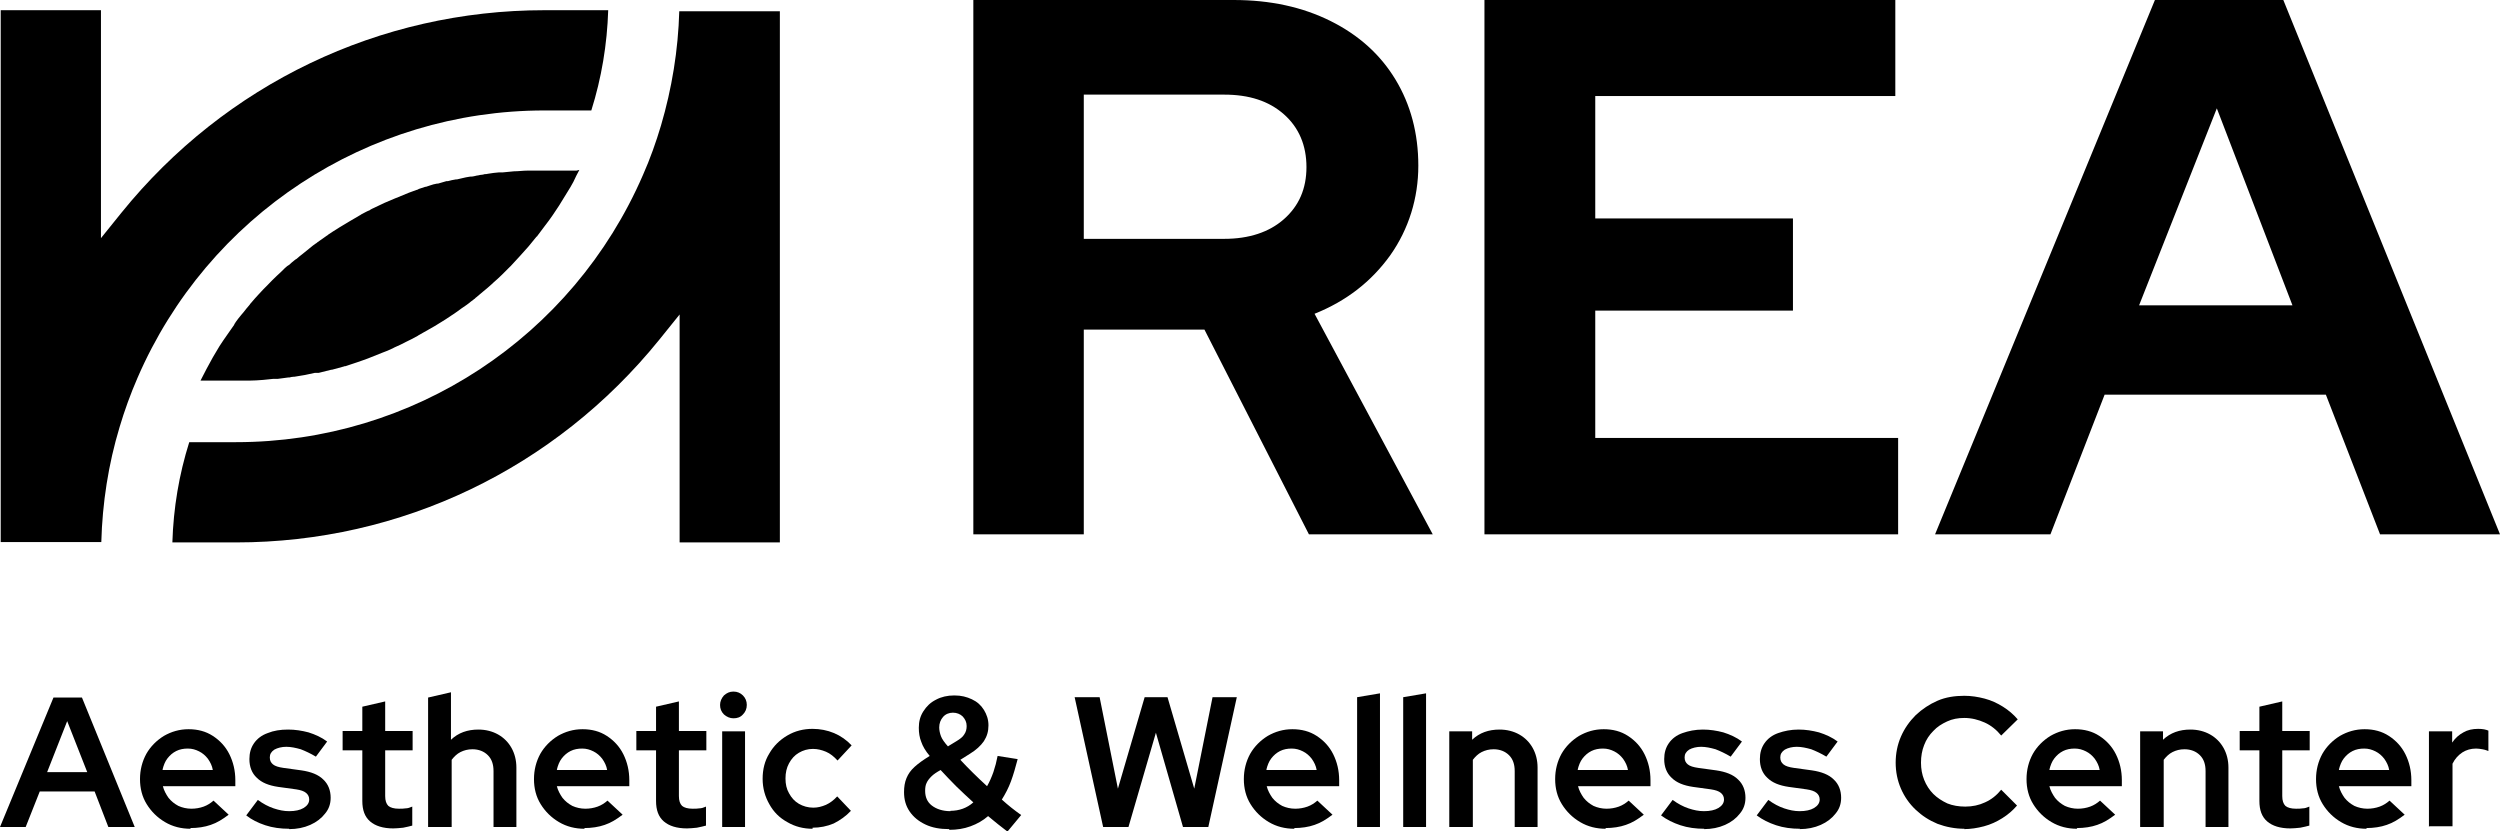
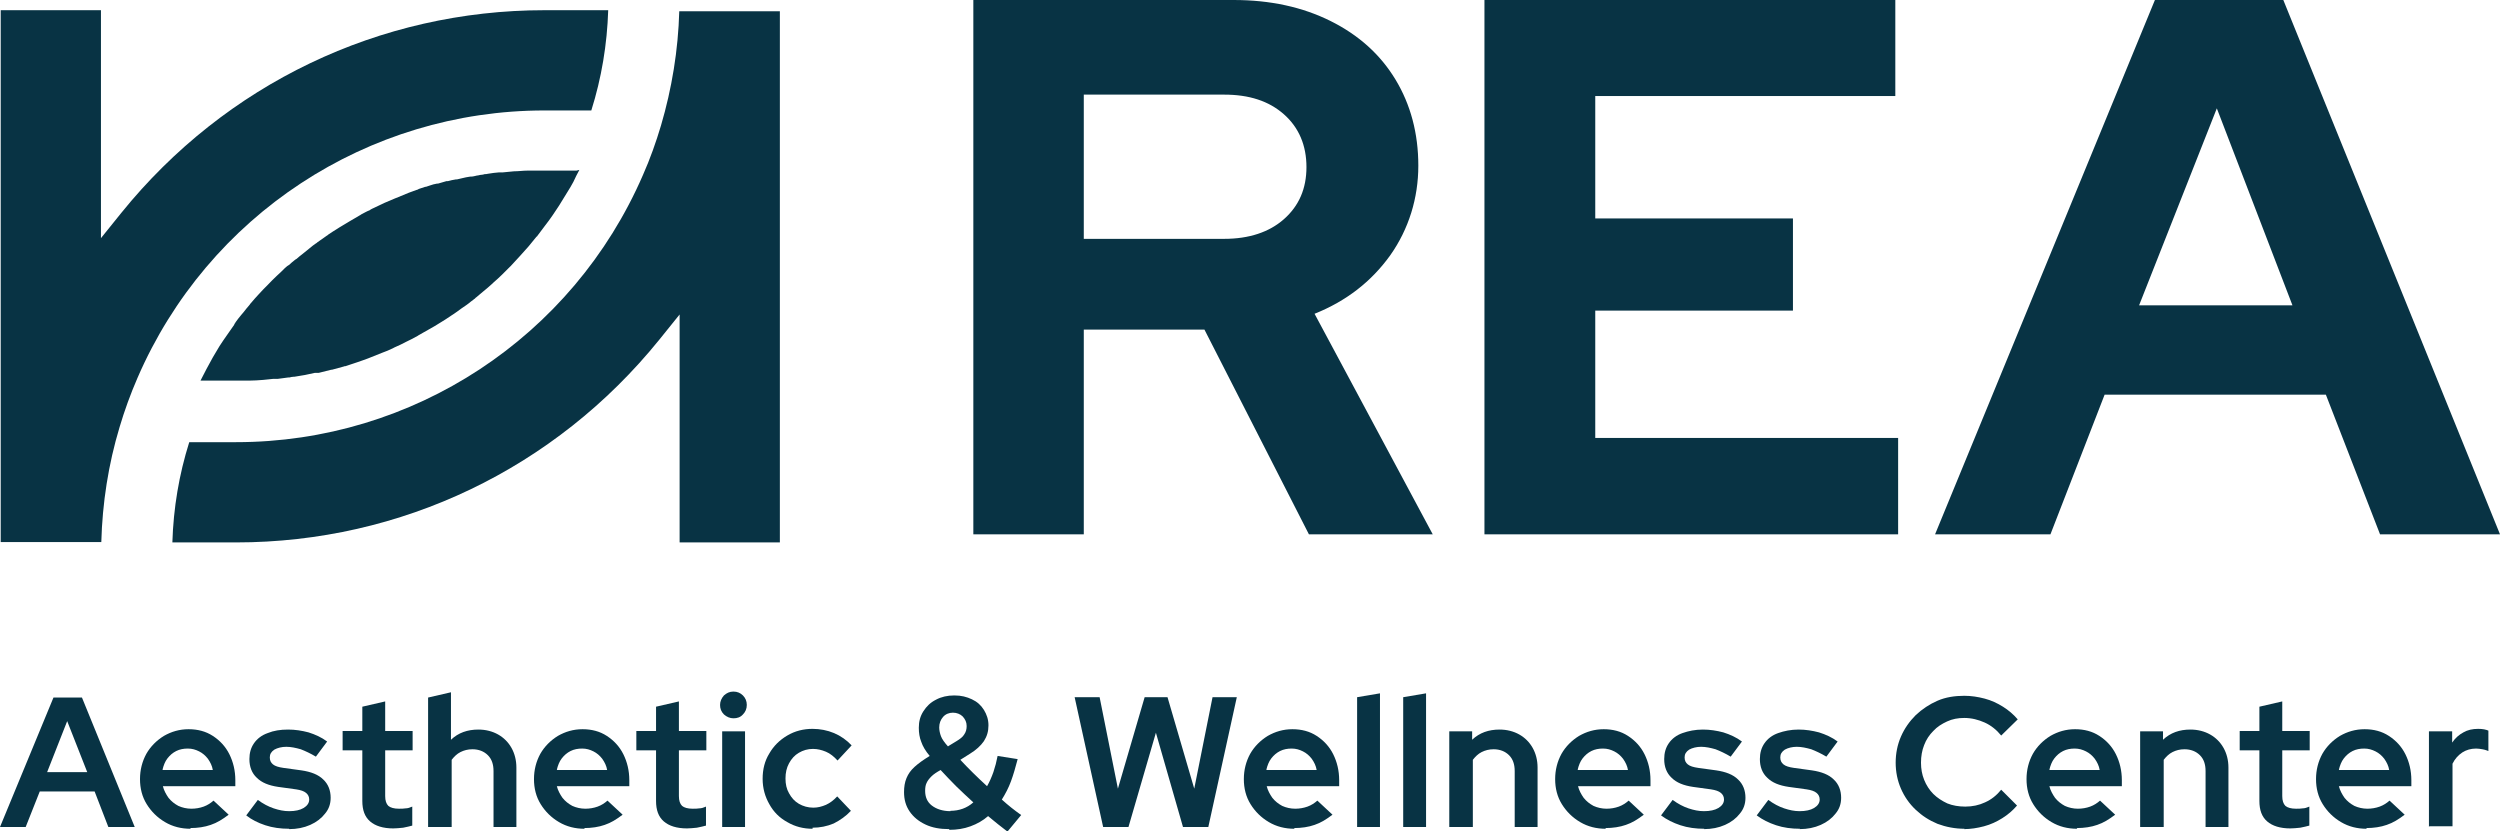
<svg xmlns="http://www.w3.org/2000/svg" id="Layer_2" data-name="Layer 2" viewBox="0 0 71.07 23.61">
  <defs>
    <style>
      .cls-1 {
+ fill: #083344;
        stroke-width: 0px;
      }
    </style>
  </defs>
  <g id="Layer_1-2" data-name="Layer 1">
    <g>
      <path class="cls-1" d="M16.47,4.83c-.06.11-.12.23-.17.34-.05.1-.11.19-.17.29-.08.13-.16.26-.24.39-.06.09-.12.18-.18.27-.07.1-.14.2-.22.3-.07.09-.14.19-.21.28,0,.01-.02.03-.03.03-.07.09-.15.18-.22.27-.16.18-.32.36-.49.54,0,0,0,0-.01.01,0,0-.01.02-.02.02-.08.08-.16.16-.24.24-.08.08-.16.15-.24.22-.01.01-.02.02-.03.03-.09.08-.19.17-.28.24-.06.05-.13.11-.19.16-.01,0-.02.02-.03.03,0,0,0,0-.02.01-.03.03-.06.05-.09.07-.08.07-.17.13-.26.19-.1.07-.2.15-.3.21-.1.07-.21.14-.31.2-.11.07-.21.13-.32.19-.1.06-.2.11-.3.17,0,0-.02.01-.03.02-.11.06-.22.12-.33.17-.1.05-.19.1-.29.14-.03.01-.06.03-.08.04-.1.05-.2.09-.31.13-.1.04-.2.08-.3.12-.03.01-.07.03-.1.04-.1.04-.2.07-.31.11-.11.04-.22.07-.33.11-.02,0-.03,0-.05.01-.11.03-.22.06-.33.09,0,0-.01,0-.02,0-.12.03-.24.06-.36.09,0,0-.02,0-.03,0,0,0-.01,0-.02,0-.01,0-.03,0-.04,0,0,0-.01,0-.02,0-.09.02-.18.04-.28.06-.1.02-.2.03-.3.05,0,0-.01,0-.02,0-.04,0-.08.01-.12.02,0,0-.02,0-.03,0-.1.01-.2.03-.3.04,0,0-.02,0-.03,0-.01,0-.03,0-.04,0,0,0-.02,0-.03,0,0,0-.02,0-.03,0-.09.01-.19.02-.29.03-.13.01-.26.02-.39.02h-.04s-.03,0-.05,0c-.11,0-.21,0-.31,0h-.99c.06-.11.11-.22.17-.33.06-.11.12-.22.18-.33.06-.11.13-.21.19-.32.07-.11.14-.21.21-.31.07-.1.14-.2.21-.3,0,0,0,0,0-.01,0-.01.02-.03.03-.04,0,0,0,0,0-.01.05-.07.11-.15.17-.22.02-.02.04-.05.06-.07.06-.08.12-.15.18-.22,0-.01.02-.03.03-.04.08-.09.15-.18.23-.26,0,0,0,0,0,0,.08-.09.17-.18.25-.26.09-.09.17-.18.26-.26.08-.07.15-.14.23-.22.02-.02.05-.04.07-.06,0,0,0,0,.02-.01,0,0,0,0,0,0,0,0,.02-.02.03-.02.05-.05.1-.09.15-.13.01-.01.03-.02.04-.03,0,0,0,0,.02-.01.05-.05.11-.09.17-.14.07-.06.14-.11.21-.17.06-.05.11-.09.17-.13.01,0,.03-.02.04-.03.09-.06.18-.13.27-.19.01,0,.03-.02.04-.03.09-.06.18-.12.28-.18,0,0,.02-.01.03-.02.1-.06.2-.12.3-.18.1-.06.19-.11.29-.17.01,0,.02-.01.03-.02.08-.04.16-.09.24-.12.01,0,.02-.01.03-.02,0,0,0,0,0,0,.03-.02.06-.03.1-.05.2-.1.4-.19.6-.27.03-.01.07-.03.1-.04.1-.04.2-.08.29-.12.07-.03.15-.05.22-.08.02,0,.05-.02.07-.03.06-.02.12-.04.18-.06,0,0,.01,0,.02,0,.04-.01.08-.03.12-.04.06-.02.12-.04.19-.05,0,0,.02,0,.03,0,.08-.02.16-.05.24-.07.01,0,.03,0,.04,0,.08-.02.15-.04.23-.05,0,0,.02,0,.03,0,.04-.01.09-.02.13-.03.08-.02.17-.04.25-.05.01,0,.02,0,.03,0h0c.05,0,.11-.02.16-.03.04,0,.08-.02.12-.02.03,0,.07-.01.1-.02.03,0,.06,0,.09-.01.11-.02.21-.03.32-.04,0,0,.02,0,.03,0,.01,0,.03,0,.04,0,.01,0,.03,0,.04,0,.1-.01.2-.02.31-.03.13,0,.26-.02.39-.02h.04s.03,0,.05,0c.11,0,.21,0,.31,0h.99Z" />
      <path class="cls-1" d="M22.17,15.42h-2.85v-6.48l-.58.72c-2.96,3.66-7.34,5.76-12.03,5.76h-1.81c.03-.98.19-1.93.48-2.85h1.33c5.03,0,9.57-2.98,11.57-7.6.2-.45.37-.93.51-1.4.31-1.05.49-2.15.52-3.25h2.86" />
      <path class="cls-1" d="M17.29.29c-.03.97-.19,1.93-.48,2.85h-1.33c-5.03,0-9.57,2.98-11.57,7.6-.2.46-.37.93-.51,1.4-.32,1.06-.49,2.16-.52,3.27H.02V.29h2.85v6.48l.58-.72C6.41,2.39,10.79.29,15.48.29h1.81Z" />
      <path class="cls-1" d="M27.67,15.19V0h7.4c1.04,0,1.96.2,2.76.6.8.4,1.41.95,1.84,1.66s.65,1.53.65,2.45-.27,1.8-.8,2.55c-.54.75-1.25,1.3-2.15,1.66l3.36,6.27h-3.52l-2.97-5.82h-3.43v5.82h-3.15ZM30.81,6.79h3.99c.71,0,1.28-.19,1.7-.56.43-.38.64-.87.64-1.48s-.21-1.12-.64-1.5c-.43-.38-.99-.56-1.7-.56h-3.99v4.1Z" />
      <polygon class="cls-1" points="42.2 15.19 42.2 0 53.88 0 53.88 2.73 45.35 2.73 45.35 6.21 50.97 6.21 50.97 8.83 45.35 8.83 45.35 12.45 53.96 12.45 53.96 15.19 42.2 15.19" />
      <path class="cls-1" d="M55.01,15.19L61.26,0h3.65l6.16,15.19h-3.41l-1.54-3.97h-6.29l-1.54,3.97h-3.28ZM60.81,8.68h4.36l-2.15-5.6-2.21,5.6Z" />
      <path class="cls-1" d="M0,23.51l1.52-3.68h.81l1.5,3.68h-.75l-.39-1.01h-1.56l-.4,1.01h-.72ZM1.34,21.95h1.14l-.57-1.45-.57,1.45Z" />
      <path class="cls-1" d="M5.42,23.56c-.27,0-.51-.06-.73-.19-.22-.13-.39-.3-.52-.51-.13-.21-.19-.45-.19-.71s.06-.5.18-.72c.12-.21.29-.38.5-.51.21-.12.44-.19.7-.19s.49.06.69.19c.2.13.36.3.47.52.11.22.17.47.17.74v.17h-2.06c.03.12.09.23.16.33.08.1.17.17.28.23.11.05.24.08.37.08.12,0,.24-.02.35-.06.11-.04.2-.1.28-.17l.43.4c-.17.13-.33.23-.51.29-.17.06-.37.09-.58.09M4.63,21.89h1.42c-.02-.12-.07-.22-.14-.32-.07-.09-.15-.16-.25-.21-.1-.05-.2-.08-.32-.08-.12,0-.23.02-.33.07-.1.05-.18.12-.25.21-.07.09-.11.2-.14.32" />
      <path class="cls-1" d="M8.22,23.56c-.24,0-.47-.03-.68-.1-.21-.07-.39-.16-.54-.28l.33-.44c.15.11.3.19.45.24.15.05.29.08.44.08.17,0,.31-.03.41-.09.1-.06.16-.14.16-.24,0-.08-.03-.14-.09-.19-.06-.05-.15-.08-.28-.1l-.51-.07c-.27-.04-.47-.12-.61-.26-.14-.13-.21-.31-.21-.53,0-.17.04-.32.13-.45.09-.13.22-.23.39-.29.17-.07.36-.1.58-.1.2,0,.39.03.58.08.19.06.37.14.53.26l-.32.43c-.15-.09-.3-.16-.43-.21-.14-.04-.28-.07-.41-.07s-.25.03-.34.08c-.09.06-.13.13-.13.22s.03.15.09.2c.06.05.16.08.3.1l.51.07c.27.04.48.12.62.26.14.13.21.31.21.52,0,.17-.05.32-.16.45-.1.13-.24.24-.42.32-.18.08-.38.12-.6.12" />
      <path class="cls-1" d="M11.18,23.55c-.29,0-.51-.07-.66-.2-.15-.13-.22-.32-.22-.58v-1.44h-.56v-.55h.56v-.69l.65-.15v.84h.78v.55h-.78v1.3c0,.13.03.22.09.28.06.05.16.08.3.08.07,0,.14,0,.19-.01.06,0,.12-.02.19-.05v.54c-.07.02-.16.04-.26.06-.1.01-.2.02-.28.02" />
      <path class="cls-1" d="M12.17,23.51v-3.68l.65-.15v1.35c.21-.2.47-.29.78-.29.21,0,.4.05.56.14.16.09.29.22.38.38.09.16.14.35.14.56v1.69h-.65v-1.59c0-.19-.05-.34-.16-.45s-.26-.17-.44-.17c-.13,0-.24.03-.34.08s-.18.13-.25.22v1.91h-.65Z" />
      <path class="cls-1" d="M16.62,23.56c-.27,0-.51-.06-.73-.19-.22-.13-.39-.3-.52-.51-.13-.21-.19-.45-.19-.71s.06-.5.18-.72c.12-.21.29-.38.5-.51.21-.12.44-.19.7-.19s.49.06.69.19c.2.13.36.3.47.52.11.22.17.47.17.74v.17h-2.06c.03.12.09.23.16.33.08.1.17.17.28.23.11.05.24.08.37.08.12,0,.24-.02.35-.06.11-.04.2-.1.28-.17l.43.4c-.17.13-.33.23-.51.29-.17.06-.37.09-.58.09M15.84,21.89h1.42c-.02-.12-.07-.22-.14-.32-.07-.09-.15-.16-.25-.21s-.2-.08-.32-.08c-.12,0-.23.02-.33.07s-.18.12-.25.21c-.07.09-.11.2-.14.32" />
      <path class="cls-1" d="M19.53,23.55c-.29,0-.51-.07-.66-.2-.15-.13-.22-.32-.22-.58v-1.44h-.56v-.55h.56v-.69l.65-.15v.84h.78v.55h-.78v1.3c0,.13.03.22.09.28.06.05.16.08.3.08.07,0,.14,0,.19-.01.06,0,.12-.02.19-.05v.54c-.07.02-.16.04-.26.06-.1.01-.2.02-.28.02" />
      <path class="cls-1" d="M20.85,20.42c-.1,0-.19-.04-.27-.11-.08-.08-.11-.17-.11-.27s.04-.19.11-.27c.08-.07.16-.11.27-.11.11,0,.2.04.27.11.07.07.11.16.11.27s-.04.2-.11.27c-.07.08-.16.11-.27.11M20.53,20.79h.65v2.72h-.65v-2.72Z" />
      <path class="cls-1" d="M23.1,23.56c-.26,0-.5-.06-.72-.19-.22-.12-.39-.29-.51-.51-.12-.21-.19-.45-.19-.72s.06-.51.19-.72c.12-.21.29-.38.51-.51.22-.13.46-.19.72-.19.21,0,.42.04.61.12.19.08.36.2.5.35l-.4.43c-.1-.11-.21-.2-.33-.25-.12-.05-.24-.08-.37-.08-.15,0-.28.04-.4.11-.12.07-.21.17-.28.3-.07.13-.1.27-.1.43s.03.3.1.42c.07.13.16.23.28.3.12.07.26.11.41.11.13,0,.24-.03.36-.08.11-.05.22-.13.32-.24l.39.41c-.14.15-.31.27-.49.36-.19.08-.39.12-.6.12" />
      <path class="cls-1" d="M26.98,23.57c-.26,0-.48-.04-.67-.13-.19-.09-.34-.21-.45-.37-.11-.16-.16-.34-.16-.55,0-.15.02-.28.07-.4.05-.12.12-.22.23-.32.11-.1.25-.2.43-.31-.12-.14-.2-.28-.24-.4-.05-.12-.07-.26-.07-.4,0-.18.04-.33.13-.47.09-.14.2-.25.36-.33.15-.08.32-.12.52-.12s.35.04.5.11c.15.07.26.17.34.3.08.13.13.27.13.44s-.04.31-.13.45c-.09.13-.22.25-.4.36l-.27.17c.11.12.23.24.36.37.13.13.26.25.4.38.07-.12.13-.26.18-.4.05-.15.09-.3.12-.46l.57.09c-.06.23-.12.44-.19.63-.07.19-.16.36-.26.52.09.08.18.16.27.23.09.07.18.14.28.21l-.39.47c-.09-.07-.18-.14-.27-.21-.09-.07-.18-.15-.28-.23-.15.13-.31.22-.5.29-.19.07-.39.1-.6.1M27.02,23.05c.12,0,.24-.02.35-.06.11-.04.21-.1.3-.18-.17-.15-.33-.31-.49-.46-.16-.16-.3-.31-.44-.46-.11.06-.2.12-.26.18-.06.06-.11.12-.14.19-.03.06-.04.14-.04.22,0,.18.06.32.19.42.13.1.31.16.53.16M26.96,21.21l.23-.14c.1-.06.18-.12.22-.19.05-.07.07-.15.07-.24,0-.11-.04-.19-.11-.27-.07-.07-.17-.11-.28-.11s-.21.04-.28.12c-.07.08-.11.18-.11.3,0,.08.02.17.05.25.03.08.1.18.2.29" />
      <polygon class="cls-1" points="31.36 23.51 30.55 19.82 31.26 19.82 31.78 22.42 32.54 19.82 33.19 19.82 33.95 22.42 34.47 19.82 35.16 19.82 34.35 23.51 33.63 23.51 32.86 20.83 32.08 23.51 31.36 23.51" />
      <path class="cls-1" d="M36.8,23.56c-.27,0-.51-.06-.73-.19-.22-.13-.39-.3-.52-.51-.13-.21-.19-.45-.19-.71s.06-.5.18-.72c.12-.21.29-.38.5-.51.21-.12.44-.19.7-.19s.49.06.69.19c.2.13.36.3.47.52.11.22.17.47.17.74v.17h-2.06c.03.12.09.23.16.33.08.1.17.17.28.23.11.05.24.08.37.08.12,0,.24-.02.35-.06.11-.04.2-.1.28-.17l.43.4c-.17.13-.33.23-.51.29-.17.06-.37.09-.58.09M36.01,21.89h1.42c-.02-.12-.07-.22-.14-.32-.07-.09-.15-.16-.25-.21-.1-.05-.2-.08-.32-.08-.12,0-.23.02-.33.07-.1.05-.18.12-.25.21-.07.09-.11.2-.14.32" />
      <polygon class="cls-1" points="38.58 23.51 38.58 19.82 39.23 19.71 39.23 23.51 38.58 23.51" />
      <polygon class="cls-1" points="39.89 23.51 39.89 19.82 40.54 19.71 40.54 23.51 39.89 23.51" />
      <path class="cls-1" d="M41.2,23.51v-2.72h.65v.24c.21-.2.47-.29.78-.29.21,0,.4.05.56.14.16.09.29.22.38.38.09.16.14.35.14.56v1.69h-.65v-1.59c0-.19-.05-.34-.16-.45-.11-.11-.26-.17-.44-.17-.13,0-.24.03-.34.08-.1.05-.18.13-.25.22v1.91h-.65Z" />
      <path class="cls-1" d="M45.65,23.56c-.27,0-.51-.06-.73-.19-.22-.13-.39-.3-.52-.51-.13-.21-.19-.45-.19-.71s.06-.5.18-.72c.12-.21.29-.38.5-.51.21-.12.44-.19.7-.19s.49.06.69.19c.2.13.36.3.47.52.11.22.17.47.17.74v.17h-2.06c.03.12.09.23.16.33.08.1.17.17.28.23.11.05.24.08.37.08.12,0,.24-.02.35-.06.11-.04.2-.1.28-.17l.43.4c-.17.13-.33.23-.51.29-.17.06-.37.09-.58.09M44.86,21.89h1.42c-.02-.12-.07-.22-.14-.32-.07-.09-.15-.16-.25-.21-.1-.05-.2-.08-.32-.08-.12,0-.23.02-.33.07-.1.05-.18.12-.25.21-.07.09-.11.2-.14.32" />
      <path class="cls-1" d="M48.45,23.56c-.24,0-.47-.03-.68-.1-.21-.07-.39-.16-.55-.28l.33-.44c.15.11.3.19.45.24.15.05.29.08.44.08.17,0,.31-.03.41-.09.1-.06.16-.14.16-.24,0-.08-.03-.14-.09-.19-.06-.05-.15-.08-.28-.1l-.51-.07c-.27-.04-.47-.12-.61-.26-.14-.13-.21-.31-.21-.53,0-.17.04-.32.13-.45.09-.13.22-.23.39-.29s.36-.1.58-.1c.2,0,.39.03.58.08.19.06.37.14.53.26l-.32.43c-.15-.09-.3-.16-.43-.21-.14-.04-.28-.07-.41-.07s-.25.03-.34.08c-.09.06-.13.13-.13.22s.03.15.09.2c.06.05.16.08.3.1l.51.07c.27.04.48.12.62.26.14.13.21.31.21.52,0,.17-.05.32-.16.45-.1.13-.24.24-.42.32-.18.08-.38.12-.6.12" />
      <path class="cls-1" d="M51.17,23.56c-.24,0-.47-.03-.68-.1-.21-.07-.39-.16-.55-.28l.33-.44c.15.11.3.19.45.24.15.05.29.08.44.08.17,0,.31-.03.41-.09.1-.06.16-.14.16-.24,0-.08-.03-.14-.09-.19-.06-.05-.15-.08-.28-.1l-.51-.07c-.27-.04-.47-.12-.61-.26-.14-.13-.21-.31-.21-.53,0-.17.04-.32.13-.45.09-.13.22-.23.39-.29s.36-.1.58-.1c.2,0,.39.03.58.08.19.06.37.14.53.26l-.32.43c-.15-.09-.3-.16-.43-.21-.14-.04-.28-.07-.41-.07s-.25.03-.34.08c-.09.06-.13.13-.13.22s.03.15.09.2c.06.05.16.08.3.1l.51.07c.27.04.48.12.62.26.14.13.21.31.21.52,0,.17-.05.32-.16.45-.1.13-.24.24-.42.32-.18.08-.38.12-.6.12" />
      <path class="cls-1" d="M55.85,23.56c-.27,0-.53-.05-.77-.14-.24-.1-.44-.23-.62-.4-.18-.17-.32-.37-.42-.6s-.15-.48-.15-.74.05-.51.15-.74.24-.43.42-.61c.18-.17.39-.31.62-.41.23-.1.49-.14.76-.14.2,0,.39.03.58.08.19.05.36.13.52.23.16.1.3.22.42.36l-.47.46c-.13-.16-.29-.29-.47-.37-.18-.08-.37-.13-.58-.13-.18,0-.34.03-.49.1-.15.07-.28.15-.39.27-.11.11-.2.24-.26.4-.06.15-.09.32-.09.5s.03.34.09.49c.06.15.15.29.26.4.11.11.25.2.4.27.15.06.32.09.51.09.2,0,.39-.04.56-.12.18-.08.33-.2.46-.36l.45.45c-.12.14-.26.26-.42.36-.16.1-.33.18-.52.23-.19.05-.38.08-.57.08" />
      <path class="cls-1" d="M59.05,23.56c-.27,0-.51-.06-.73-.19-.22-.13-.39-.3-.52-.51-.13-.21-.19-.45-.19-.71s.06-.5.18-.72c.12-.21.29-.38.5-.51.21-.12.44-.19.7-.19s.49.06.69.19c.2.13.36.3.47.52.11.22.17.47.17.74v.17h-2.06c.03.12.09.23.16.33.08.1.17.17.28.23.11.05.24.08.37.08.12,0,.24-.02.35-.06.11-.04.2-.1.28-.17l.43.4c-.17.13-.33.23-.51.29-.17.06-.37.09-.58.09M58.27,21.89h1.42c-.02-.12-.07-.22-.14-.32-.07-.09-.15-.16-.25-.21-.1-.05-.2-.08-.32-.08-.12,0-.23.02-.33.07s-.18.12-.25.21c-.07.09-.11.2-.14.32" />
      <path class="cls-1" d="M60.84,23.51v-2.72h.65v.24c.21-.2.47-.29.78-.29.21,0,.4.05.56.14.16.09.29.22.38.38.09.16.14.35.14.56v1.69h-.65v-1.59c0-.19-.05-.34-.16-.45-.11-.11-.26-.17-.44-.17-.13,0-.24.03-.34.08s-.18.13-.25.22v1.91h-.65Z" />
      <path class="cls-1" d="M65.11,23.55c-.29,0-.51-.07-.66-.2-.15-.13-.22-.32-.22-.58v-1.44h-.56v-.55h.56v-.69l.65-.15v.84h.78v.55h-.78v1.3c0,.13.03.22.09.28.06.05.16.08.3.08.07,0,.14,0,.19-.01.06,0,.12-.02.19-.05v.54c-.07.02-.16.04-.26.06-.1.01-.2.02-.28.02" />
      <path class="cls-1" d="M67.28,23.56c-.27,0-.51-.06-.73-.19-.22-.13-.39-.3-.52-.51-.13-.21-.19-.45-.19-.71s.06-.5.18-.72c.12-.21.29-.38.5-.51.21-.12.44-.19.7-.19s.49.06.69.19c.2.13.36.3.47.52.11.22.17.47.17.74v.17h-2.06c.03.12.09.23.16.33.08.1.17.17.28.23.11.05.24.08.37.08.12,0,.24-.02.35-.06.11-.04.2-.1.28-.17l.43.4c-.17.13-.33.23-.51.29-.17.06-.37.09-.58.09M66.5,21.89h1.42c-.02-.12-.07-.22-.14-.32-.07-.09-.15-.16-.25-.21-.1-.05-.2-.08-.32-.08-.12,0-.23.02-.33.07s-.18.12-.25.21c-.07.09-.11.2-.14.32" />
      <path class="cls-1" d="M69.05,23.51v-2.72h.66v.32c.09-.13.19-.22.32-.29.12-.07.26-.1.42-.1.13,0,.22.02.29.05v.58s-.1-.04-.17-.05c-.06-.01-.12-.02-.18-.02-.15,0-.28.04-.39.11-.12.08-.21.18-.28.32v1.78h-.66Z" />
    </g>
  </g>
</svg>
